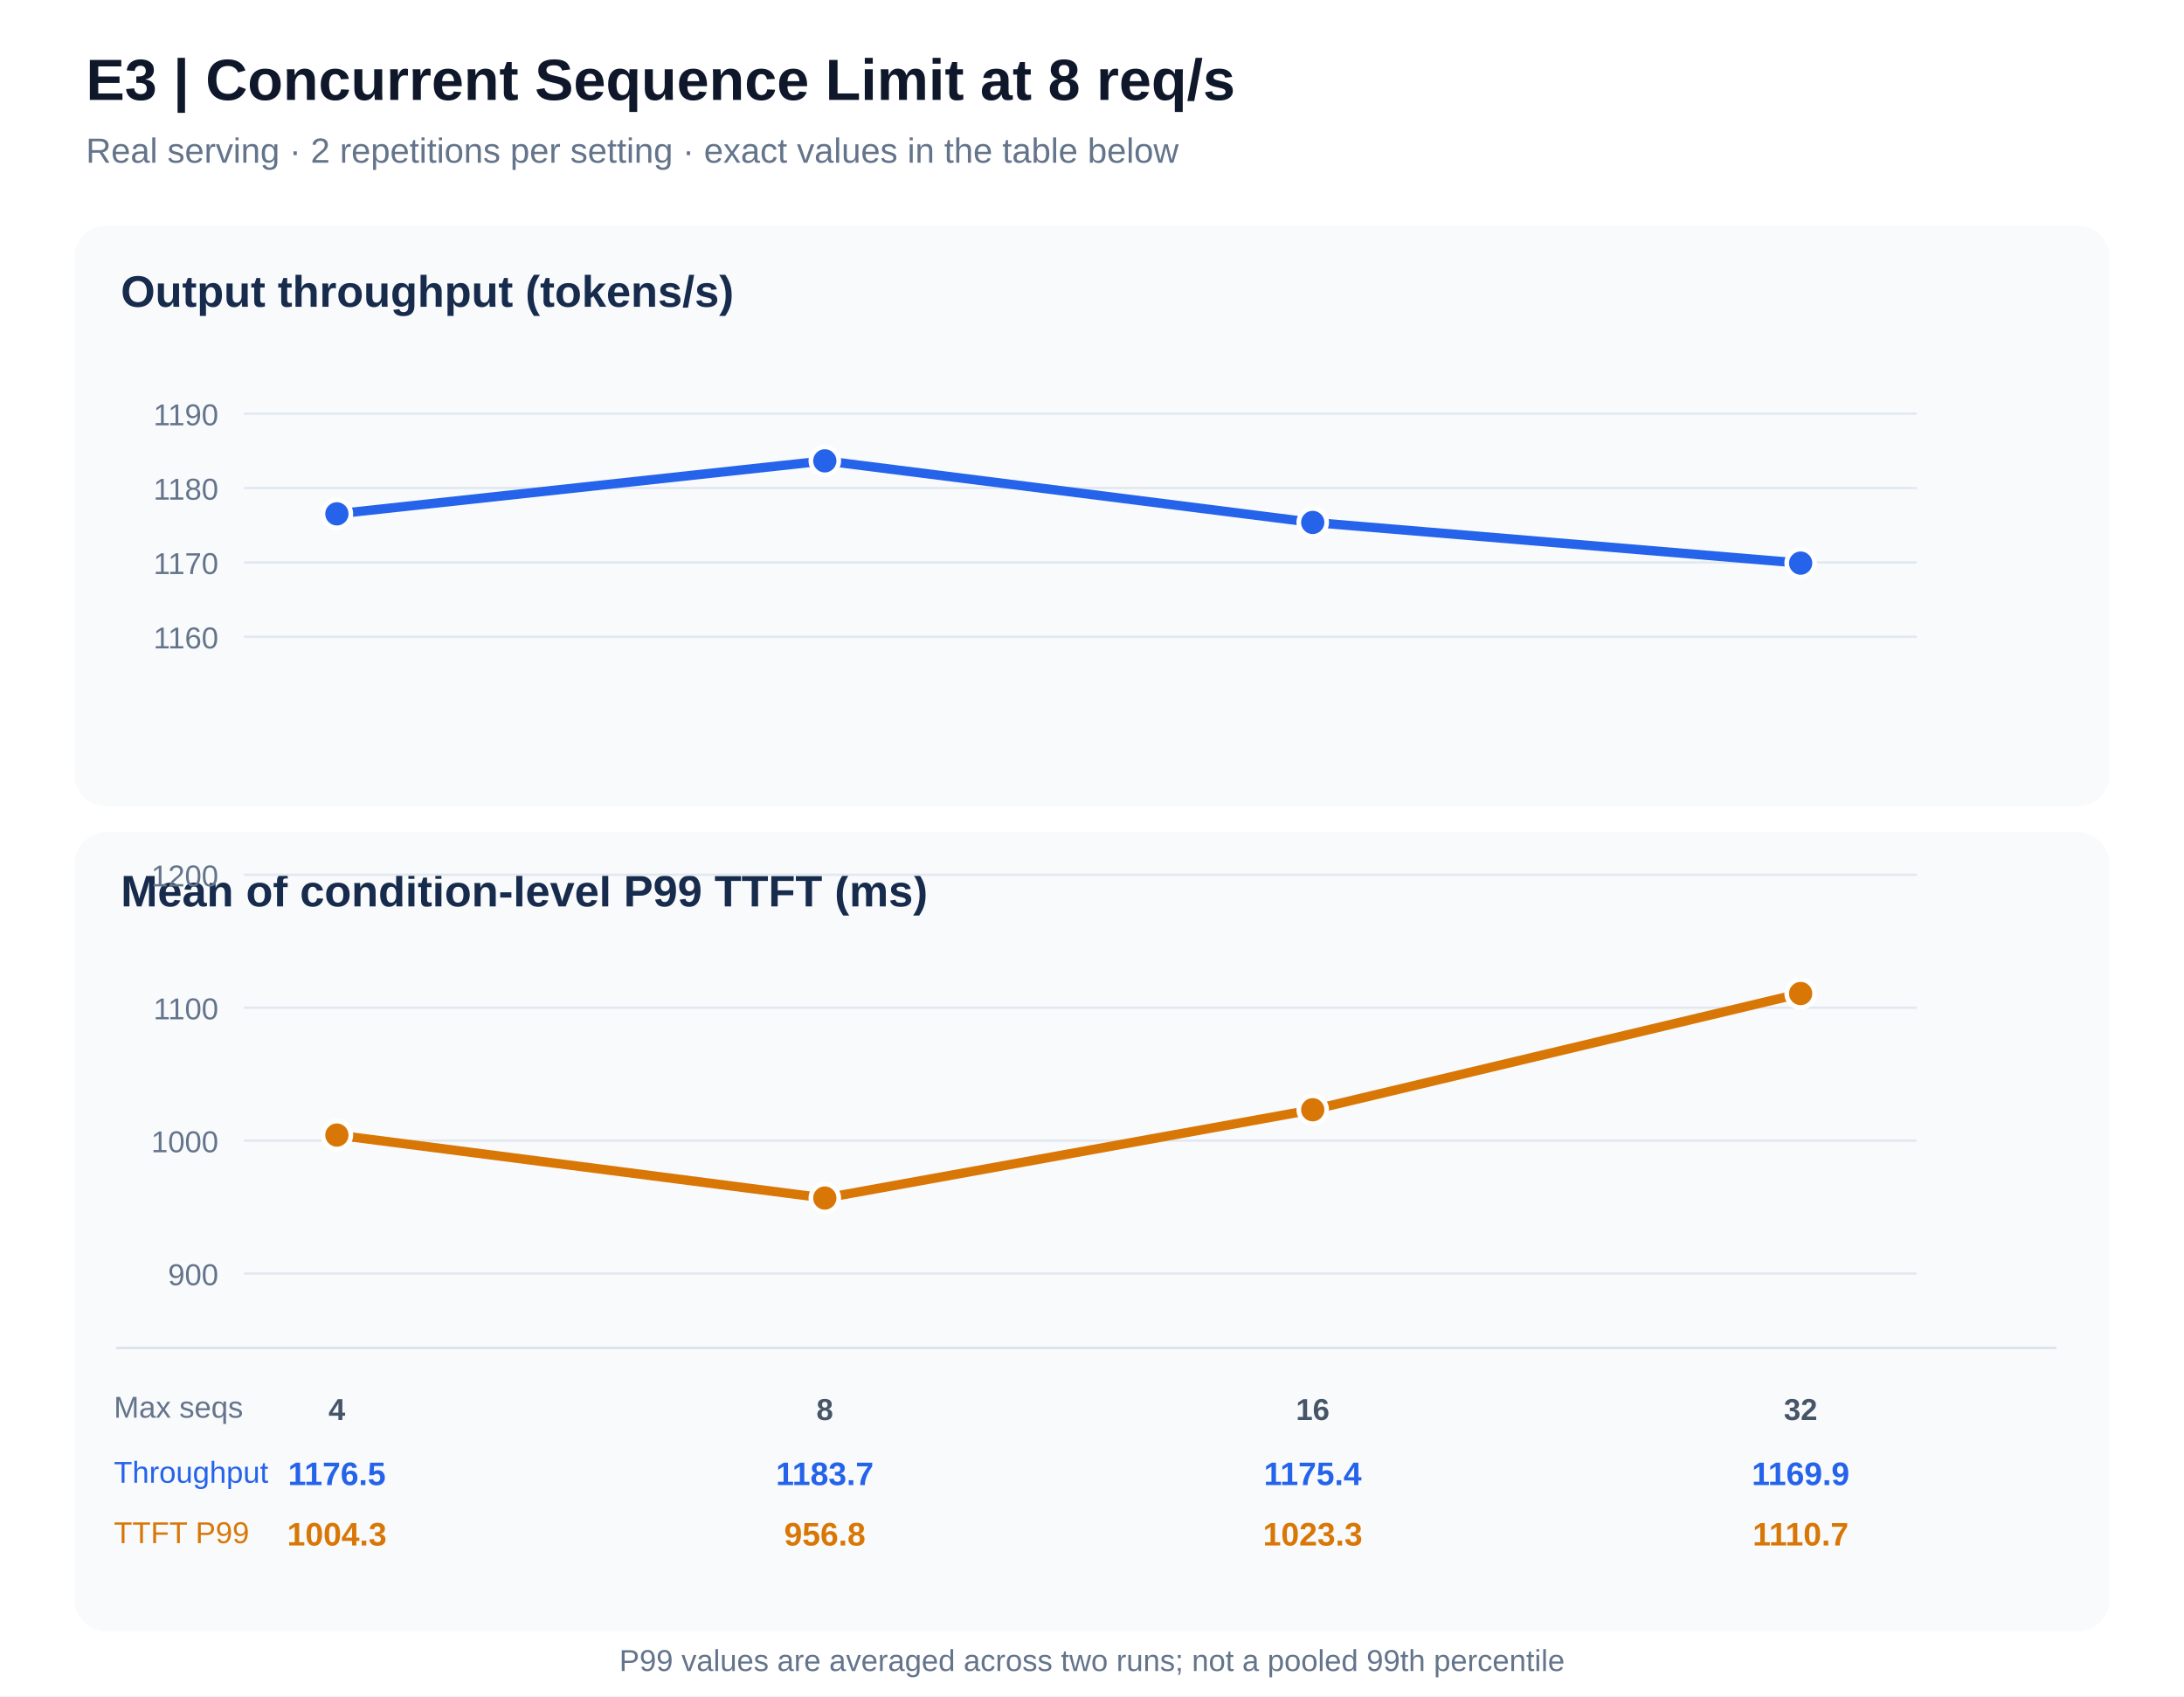
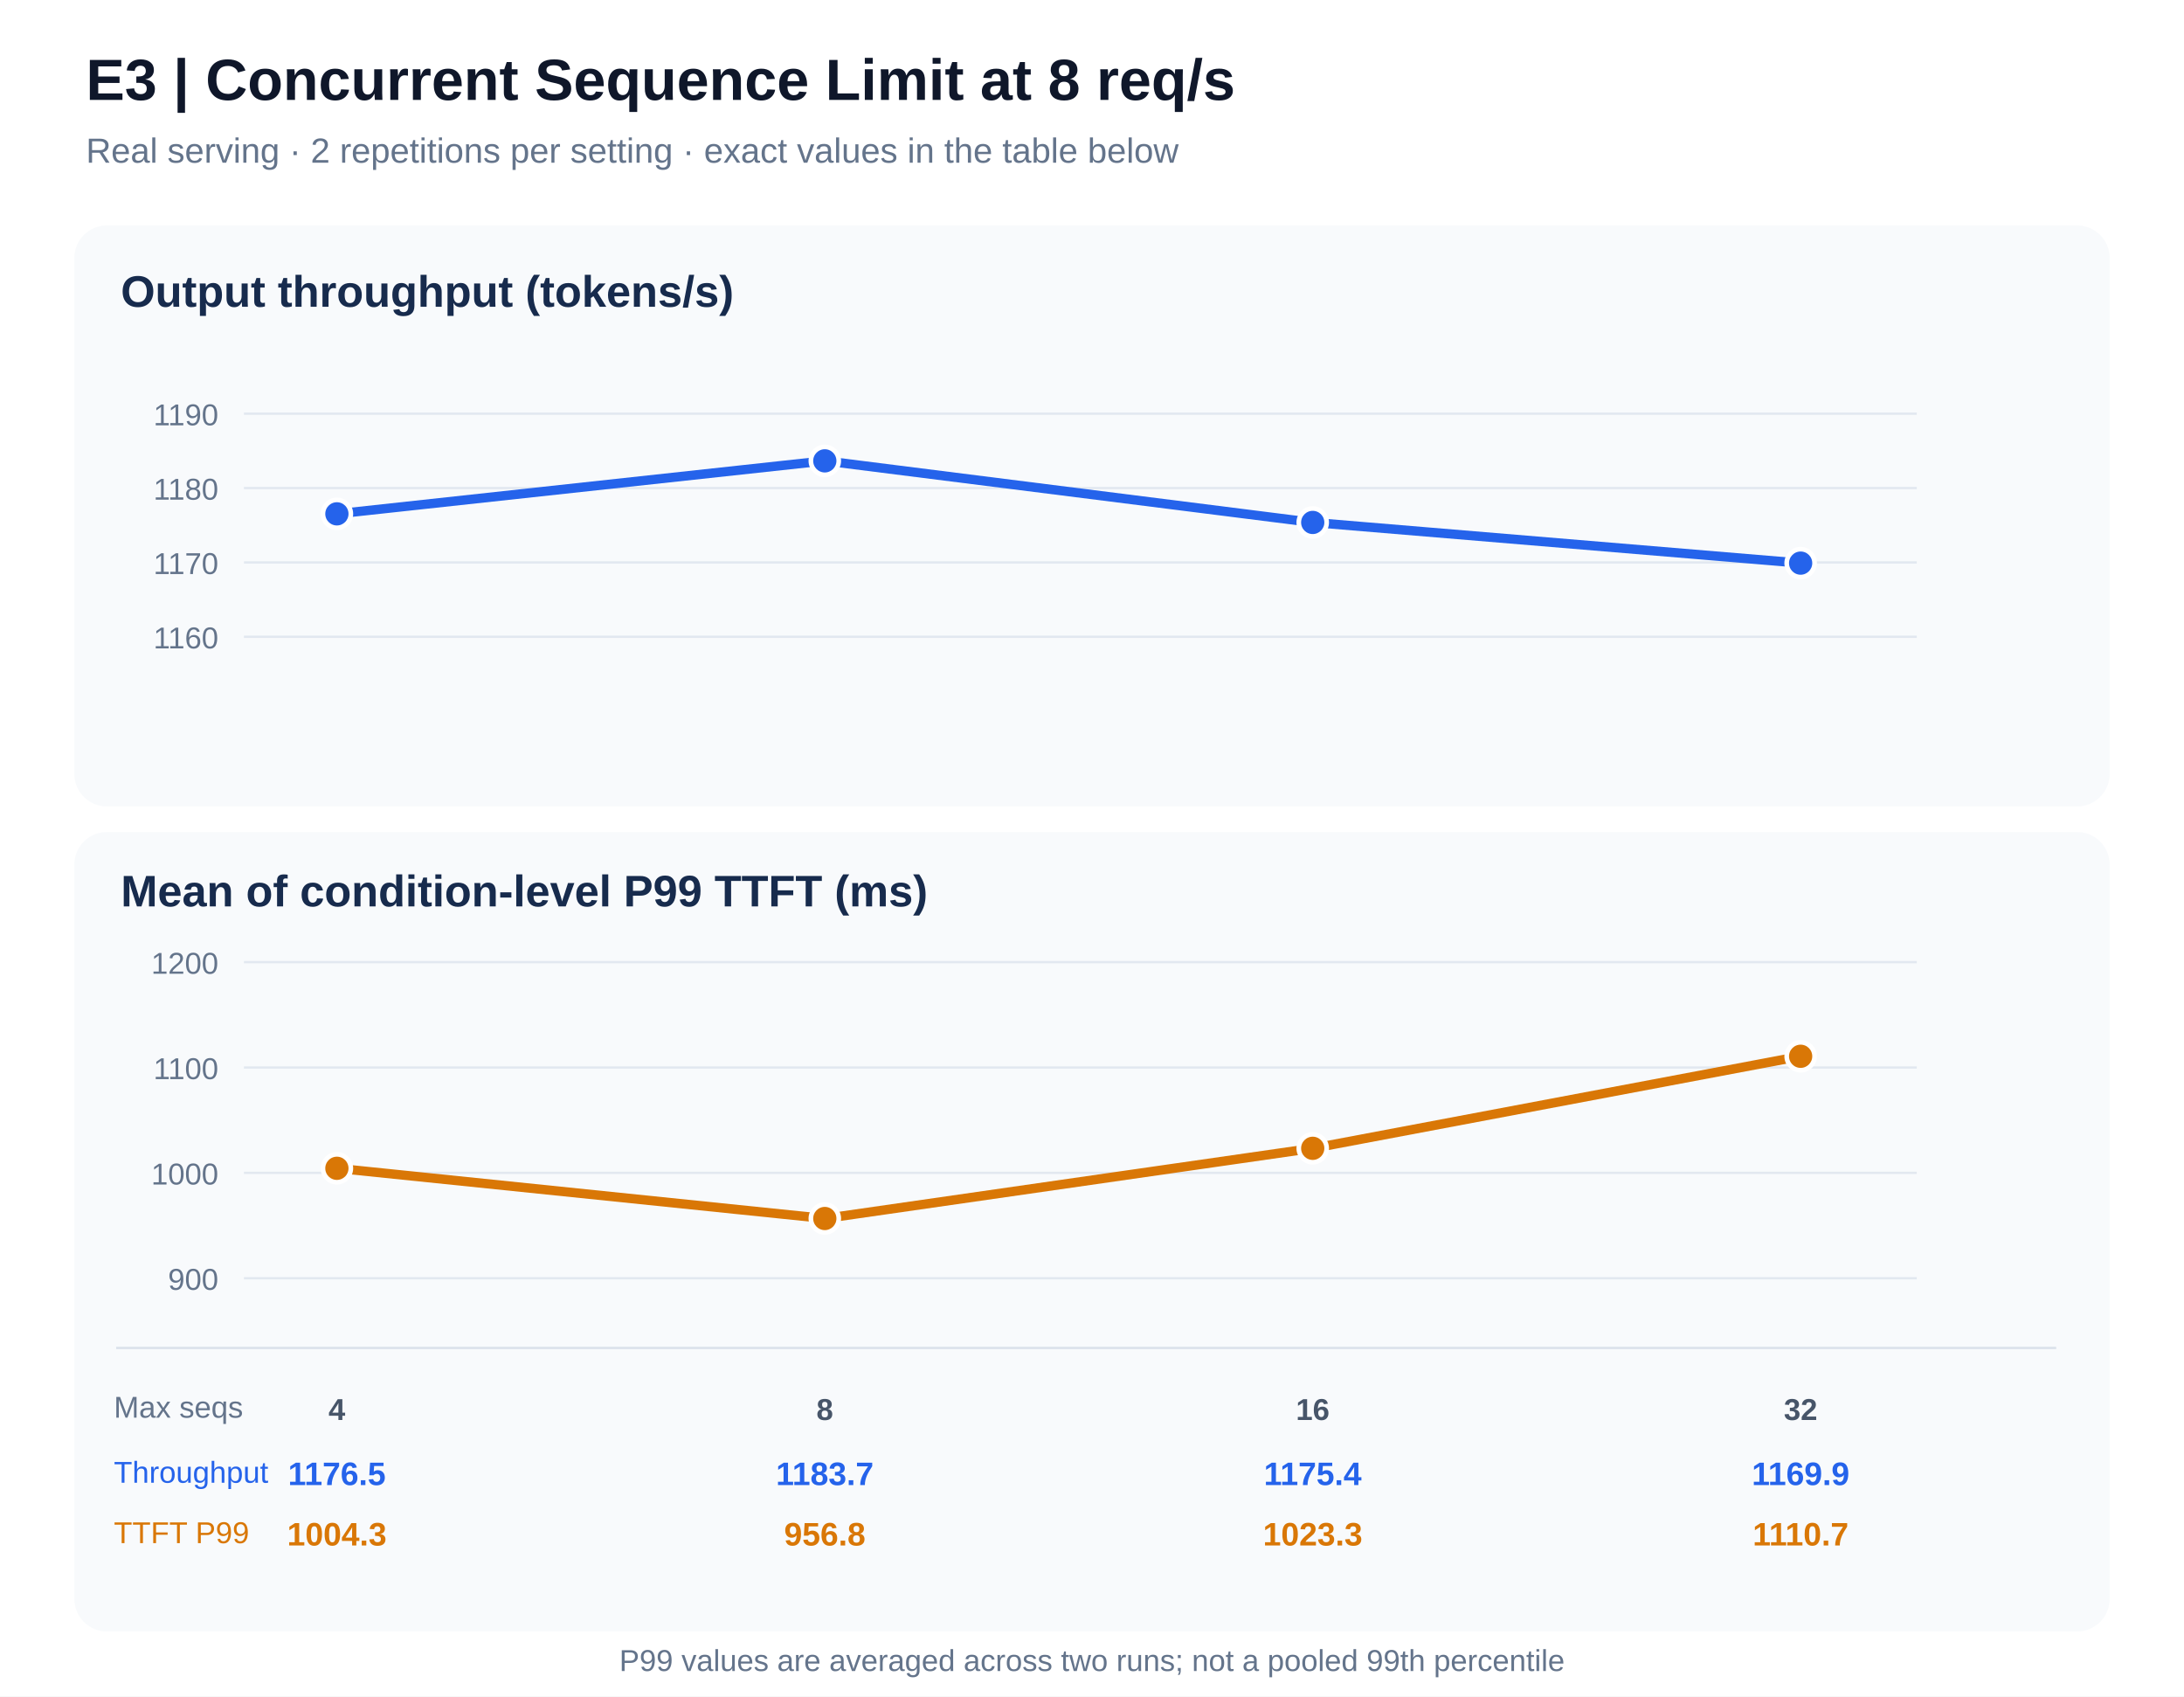
<svg xmlns="http://www.w3.org/2000/svg" width="940" height="730" viewBox="0 0 940 730" role="img" aria-labelledby="title desc">
  <rect width="940" height="730" fill="#fff" />
  <text x="37" y="43" font-family="Arial,sans-serif" font-size="25" font-weight="700" fill="#0f172a">E3 | Concurrent Sequence Limit at 8 req/s</text>
  <text x="37" y="70" font-family="Arial,sans-serif" font-size="15" fill="#64748b">Real serving · 2 repetitions per setting · exact values in the table below</text>
  <rect x="32" y="97" width="876" height="250" rx="14" fill="#f8fafc" />
  <text x="52" y="132" font-family="Arial,sans-serif" font-size="19" font-weight="700" fill="#172b4d">Output throughput (tokens/s)</text>
  <line x1="105" x2="825" y1="274" y2="274" stroke="#e2e8f0" />
  <text x="94" y="279" font-family="Arial,sans-serif" font-size="13" fill="#64748b" text-anchor="end">1160</text>
  <line x1="105" x2="825" y1="242" y2="242" stroke="#e2e8f0" />
  <text x="94" y="247" font-family="Arial,sans-serif" font-size="13" fill="#64748b" text-anchor="end">1170</text>
  <line x1="105" x2="825" y1="210" y2="210" stroke="#e2e8f0" />
  <text x="94" y="215" font-family="Arial,sans-serif" font-size="13" fill="#64748b" text-anchor="end">1180</text>
  <line x1="105" x2="825" y1="178" y2="178" stroke="#e2e8f0" />
  <text x="94" y="183" font-family="Arial,sans-serif" font-size="13" fill="#64748b" text-anchor="end">1190</text>
  <polyline points="145,221.1 355,198.3 565,224.8 775,242.3" fill="none" stroke="#2563eb" stroke-width="4" stroke-linecap="round" stroke-linejoin="round" />
  <circle cx="145" cy="221.1" r="6" fill="#2563eb" stroke="#fff" stroke-width="2" />
  <circle cx="355" cy="198.3" r="6" fill="#2563eb" stroke="#fff" stroke-width="2" />
  <circle cx="565" cy="224.8" r="6" fill="#2563eb" stroke="#fff" stroke-width="2" />
  <circle cx="775" cy="242.3" r="6" fill="#2563eb" stroke="#fff" stroke-width="2" />
  <rect x="32" y="358" width="876" height="344" rx="14" fill="#f8fafc" />
  <text x="52" y="390" font-family="Arial,sans-serif" font-size="19" font-weight="700" fill="#172b4d">Mean of condition-level P99 TTFT (ms)</text>
-   <line x1="105" x2="825" y1="548" y2="548" stroke="#e2e8f0" />
-   <text x="94" y="553" font-family="Arial,sans-serif" font-size="13" fill="#64748b" text-anchor="end">900</text>
-   <line x1="105" x2="825" y1="490.8" y2="490.8" stroke="#e2e8f0" />
-   <text x="94" y="495.8" font-family="Arial,sans-serif" font-size="13" fill="#64748b" text-anchor="end">1000</text>
-   <line x1="105" x2="825" y1="433.6" y2="433.6" stroke="#e2e8f0" />
-   <text x="94" y="438.6" font-family="Arial,sans-serif" font-size="13" fill="#64748b" text-anchor="end">1100</text>
-   <line x1="105" x2="825" y1="376.4" y2="376.4" stroke="#e2e8f0" />
-   <text x="94" y="381.4" font-family="Arial,sans-serif" font-size="13" fill="#64748b" text-anchor="end">1200</text>
-   <polyline points="145,488.4 355,515.5 565,477.5 775,427.5" fill="none" stroke="#d97706" stroke-width="4" stroke-linecap="round" stroke-linejoin="round" />
-   <circle cx="145" cy="488.4" r="6" fill="#d97706" stroke="#fff" stroke-width="2" />
-   <circle cx="355" cy="515.5" r="6" fill="#d97706" stroke="#fff" stroke-width="2" />
-   <circle cx="565" cy="477.5" r="6" fill="#d97706" stroke="#fff" stroke-width="2" />
-   <circle cx="775" cy="427.5" r="6" fill="#d97706" stroke="#fff" stroke-width="2" />
+   <line x1="105" x2="825" y1="550" y2="550" stroke="#e2e8f0" />
+   <text x="94" y="555" font-family="Arial,sans-serif" font-size="13" fill="#64748b" text-anchor="end">900</text>
+   <line x1="105" x2="825" y1="504.667" y2="504.667" stroke="#e2e8f0" />
+   <text x="94" y="509.667" font-family="Arial,sans-serif" font-size="13" fill="#64748b" text-anchor="end">1000</text>
+   <line x1="105" x2="825" y1="459.333" y2="459.333" stroke="#e2e8f0" />
+   <text x="94" y="464.333" font-family="Arial,sans-serif" font-size="13" fill="#64748b" text-anchor="end">1100</text>
+   <line x1="105" x2="825" y1="414" y2="414" stroke="#e2e8f0" />
+   <text x="94" y="419" font-family="Arial,sans-serif" font-size="13" fill="#64748b" text-anchor="end">1200</text>
+   <polyline points="145,502.7 355,524.3 565,494.1 775,454.5" fill="none" stroke="#d97706" stroke-width="4" stroke-linecap="round" stroke-linejoin="round" />
+   <circle cx="145" cy="502.7" r="6" fill="#d97706" stroke="#fff" stroke-width="2" />
+   <circle cx="355" cy="524.3" r="6" fill="#d97706" stroke="#fff" stroke-width="2" />
+   <circle cx="565" cy="494.1" r="6" fill="#d97706" stroke="#fff" stroke-width="2" />
+   <circle cx="775" cy="454.5" r="6" fill="#d97706" stroke="#fff" stroke-width="2" />
  <line x1="50" x2="885" y1="580" y2="580" stroke="#dbe2eb" />
  <text x="49" y="610" font-family="Arial,sans-serif" fill="#64748b" font-size="13">Max seqs</text>
  <text x="49" y="638" font-family="Arial,sans-serif" fill="#2563eb" font-size="13">Throughput</text>
  <text x="49" y="664" font-family="Arial,sans-serif" fill="#d97706" font-size="13">TTFT P99</text>
  <text x="145" y="611" font-family="Arial,sans-serif" text-anchor="middle" font-size="13" font-weight="700" fill="#475569">4</text>
  <text x="145" y="639" font-family="Arial,sans-serif" text-anchor="middle" font-size="14" font-weight="700" fill="#2563eb">1176.5</text>
  <text x="145" y="665" font-family="Arial,sans-serif" text-anchor="middle" font-size="14" font-weight="700" fill="#d97706">1004.3</text>
  <text x="355" y="611" font-family="Arial,sans-serif" text-anchor="middle" font-size="13" font-weight="700" fill="#475569">8</text>
  <text x="355" y="639" font-family="Arial,sans-serif" text-anchor="middle" font-size="14" font-weight="700" fill="#2563eb">1183.7</text>
  <text x="355" y="665" font-family="Arial,sans-serif" text-anchor="middle" font-size="14" font-weight="700" fill="#d97706">956.8</text>
  <text x="565" y="611" font-family="Arial,sans-serif" text-anchor="middle" font-size="13" font-weight="700" fill="#475569">16</text>
  <text x="565" y="639" font-family="Arial,sans-serif" text-anchor="middle" font-size="14" font-weight="700" fill="#2563eb">1175.4</text>
  <text x="565" y="665" font-family="Arial,sans-serif" text-anchor="middle" font-size="14" font-weight="700" fill="#d97706">1023.3</text>
  <text x="775" y="611" font-family="Arial,sans-serif" text-anchor="middle" font-size="13" font-weight="700" fill="#475569">32</text>
  <text x="775" y="639" font-family="Arial,sans-serif" text-anchor="middle" font-size="14" font-weight="700" fill="#2563eb">1169.9</text>
  <text x="775" y="665" font-family="Arial,sans-serif" text-anchor="middle" font-size="14" font-weight="700" fill="#d97706">1110.7</text>
  <text x="470" y="719" font-family="Arial,sans-serif" text-anchor="middle" font-size="13" fill="#64748b">P99 values are averaged across two runs; not a pooled 99th percentile</text>
</svg>
